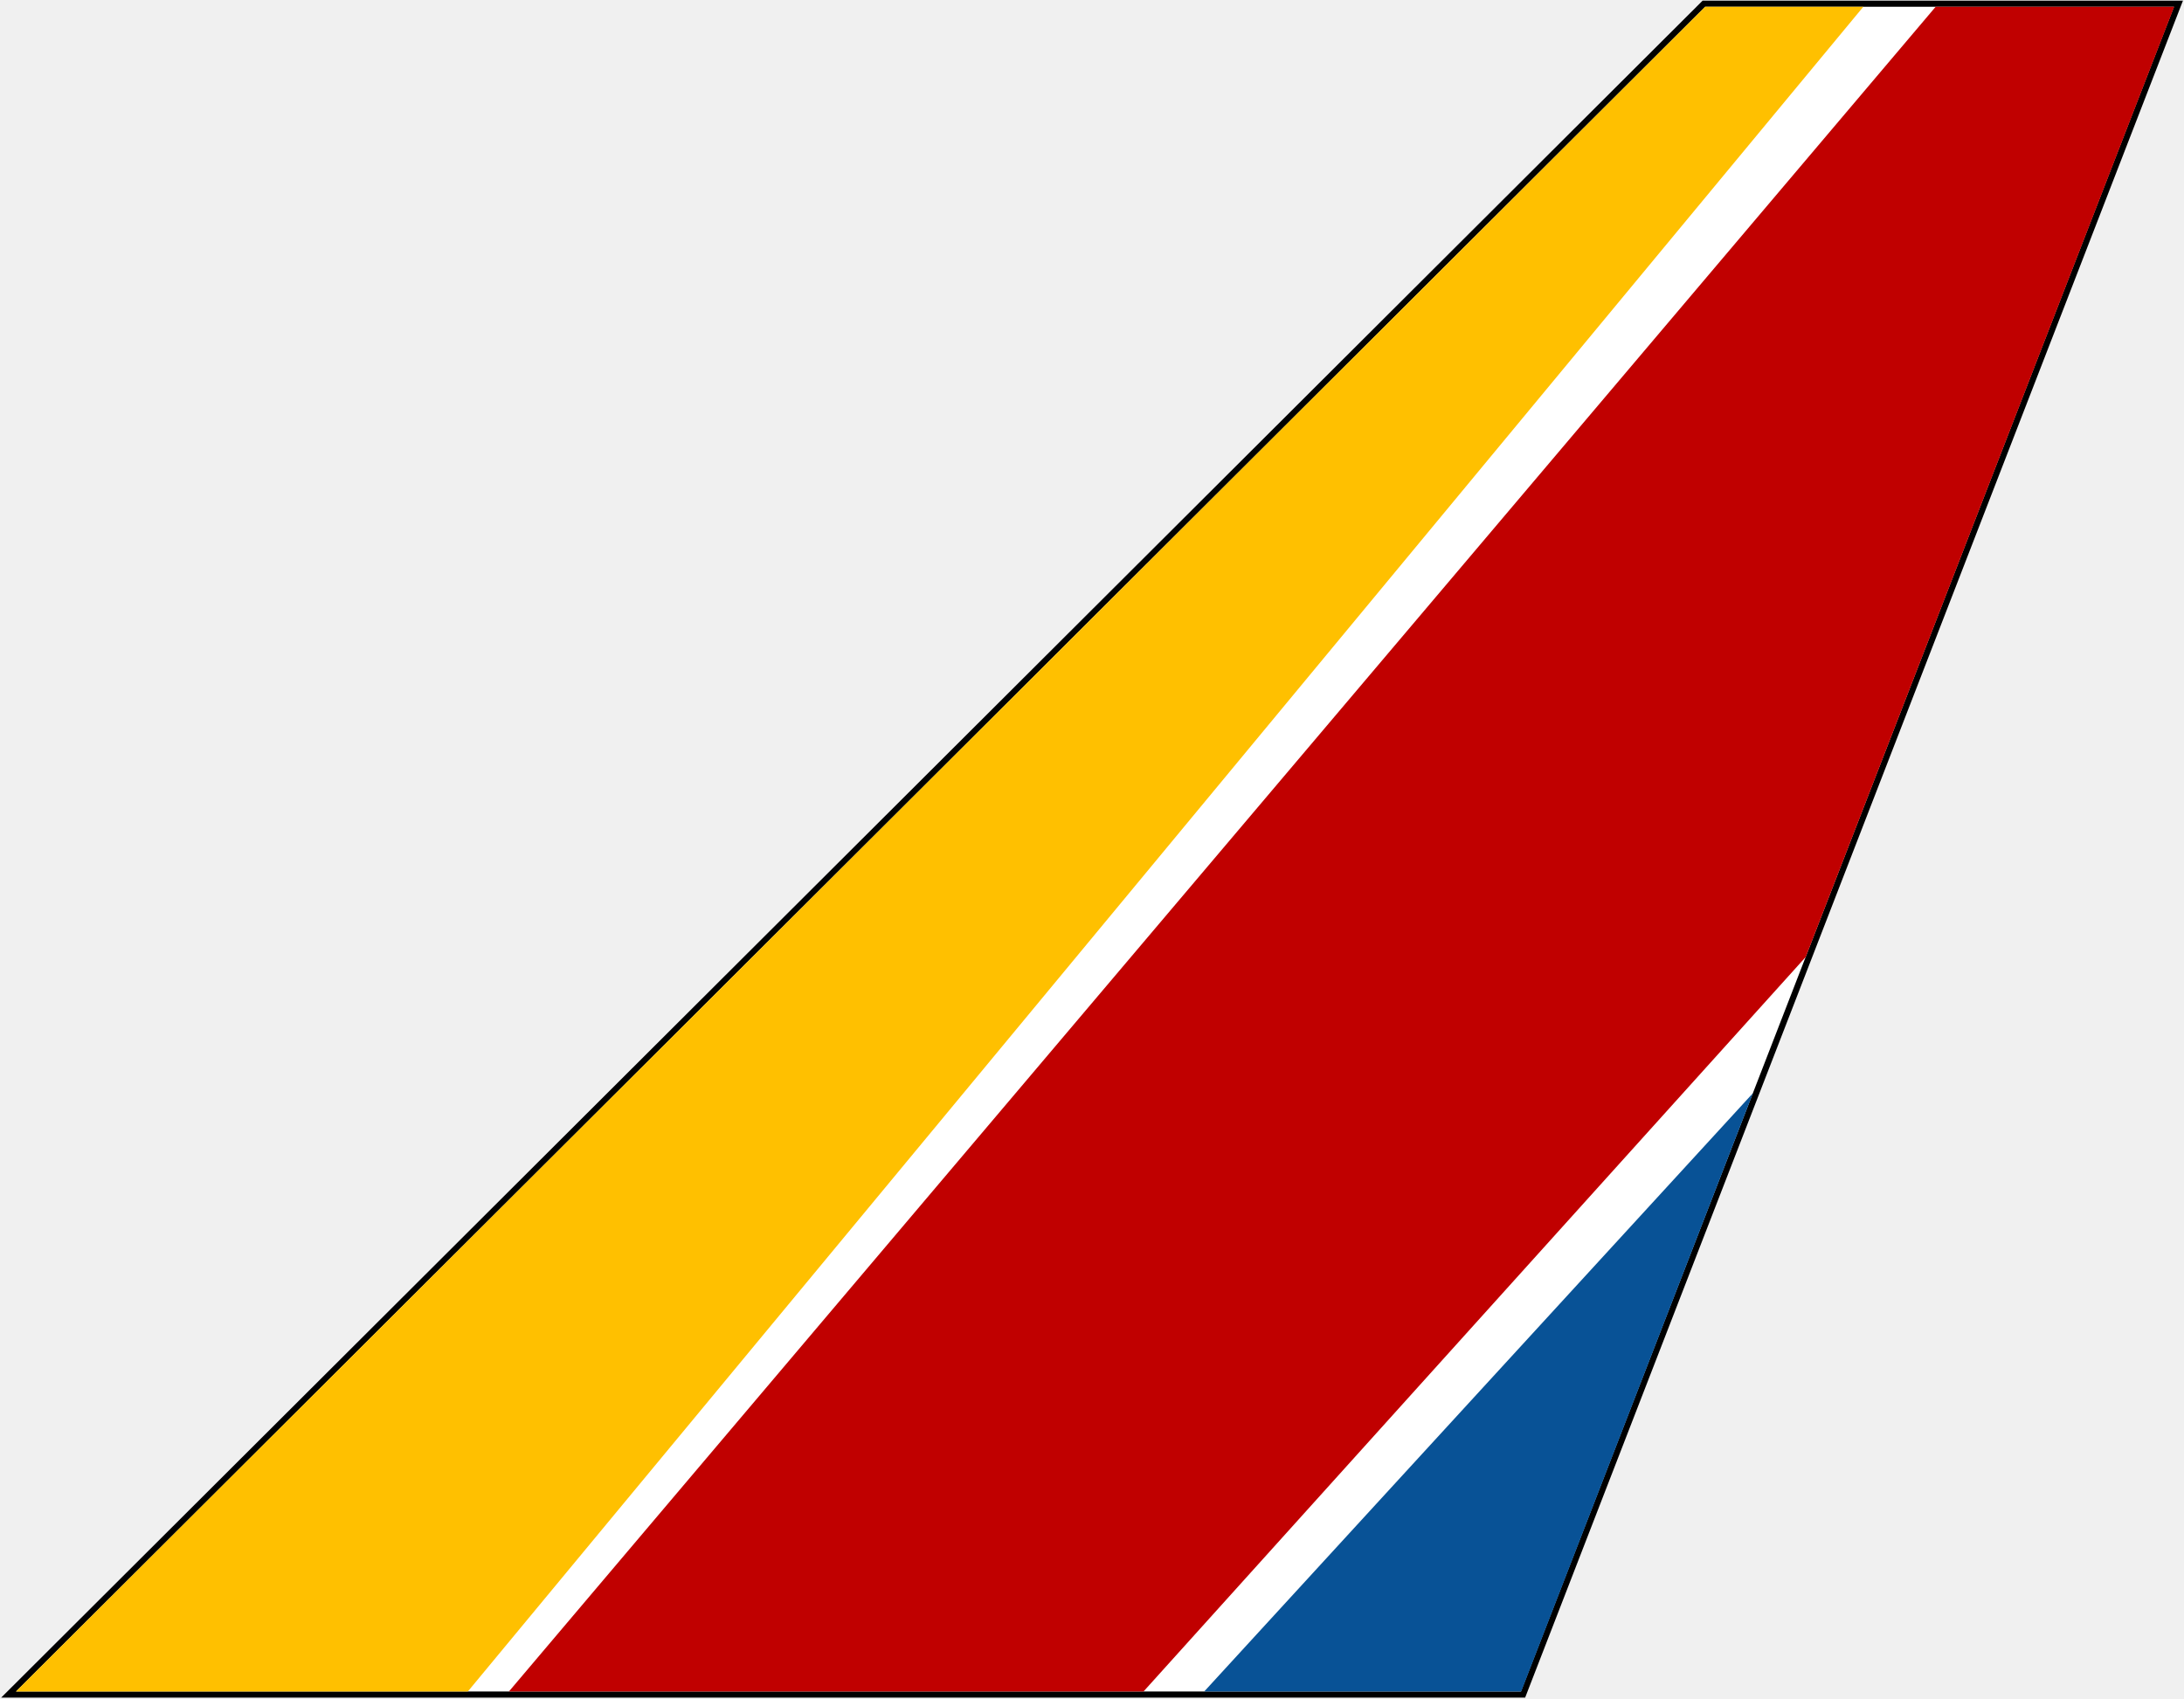
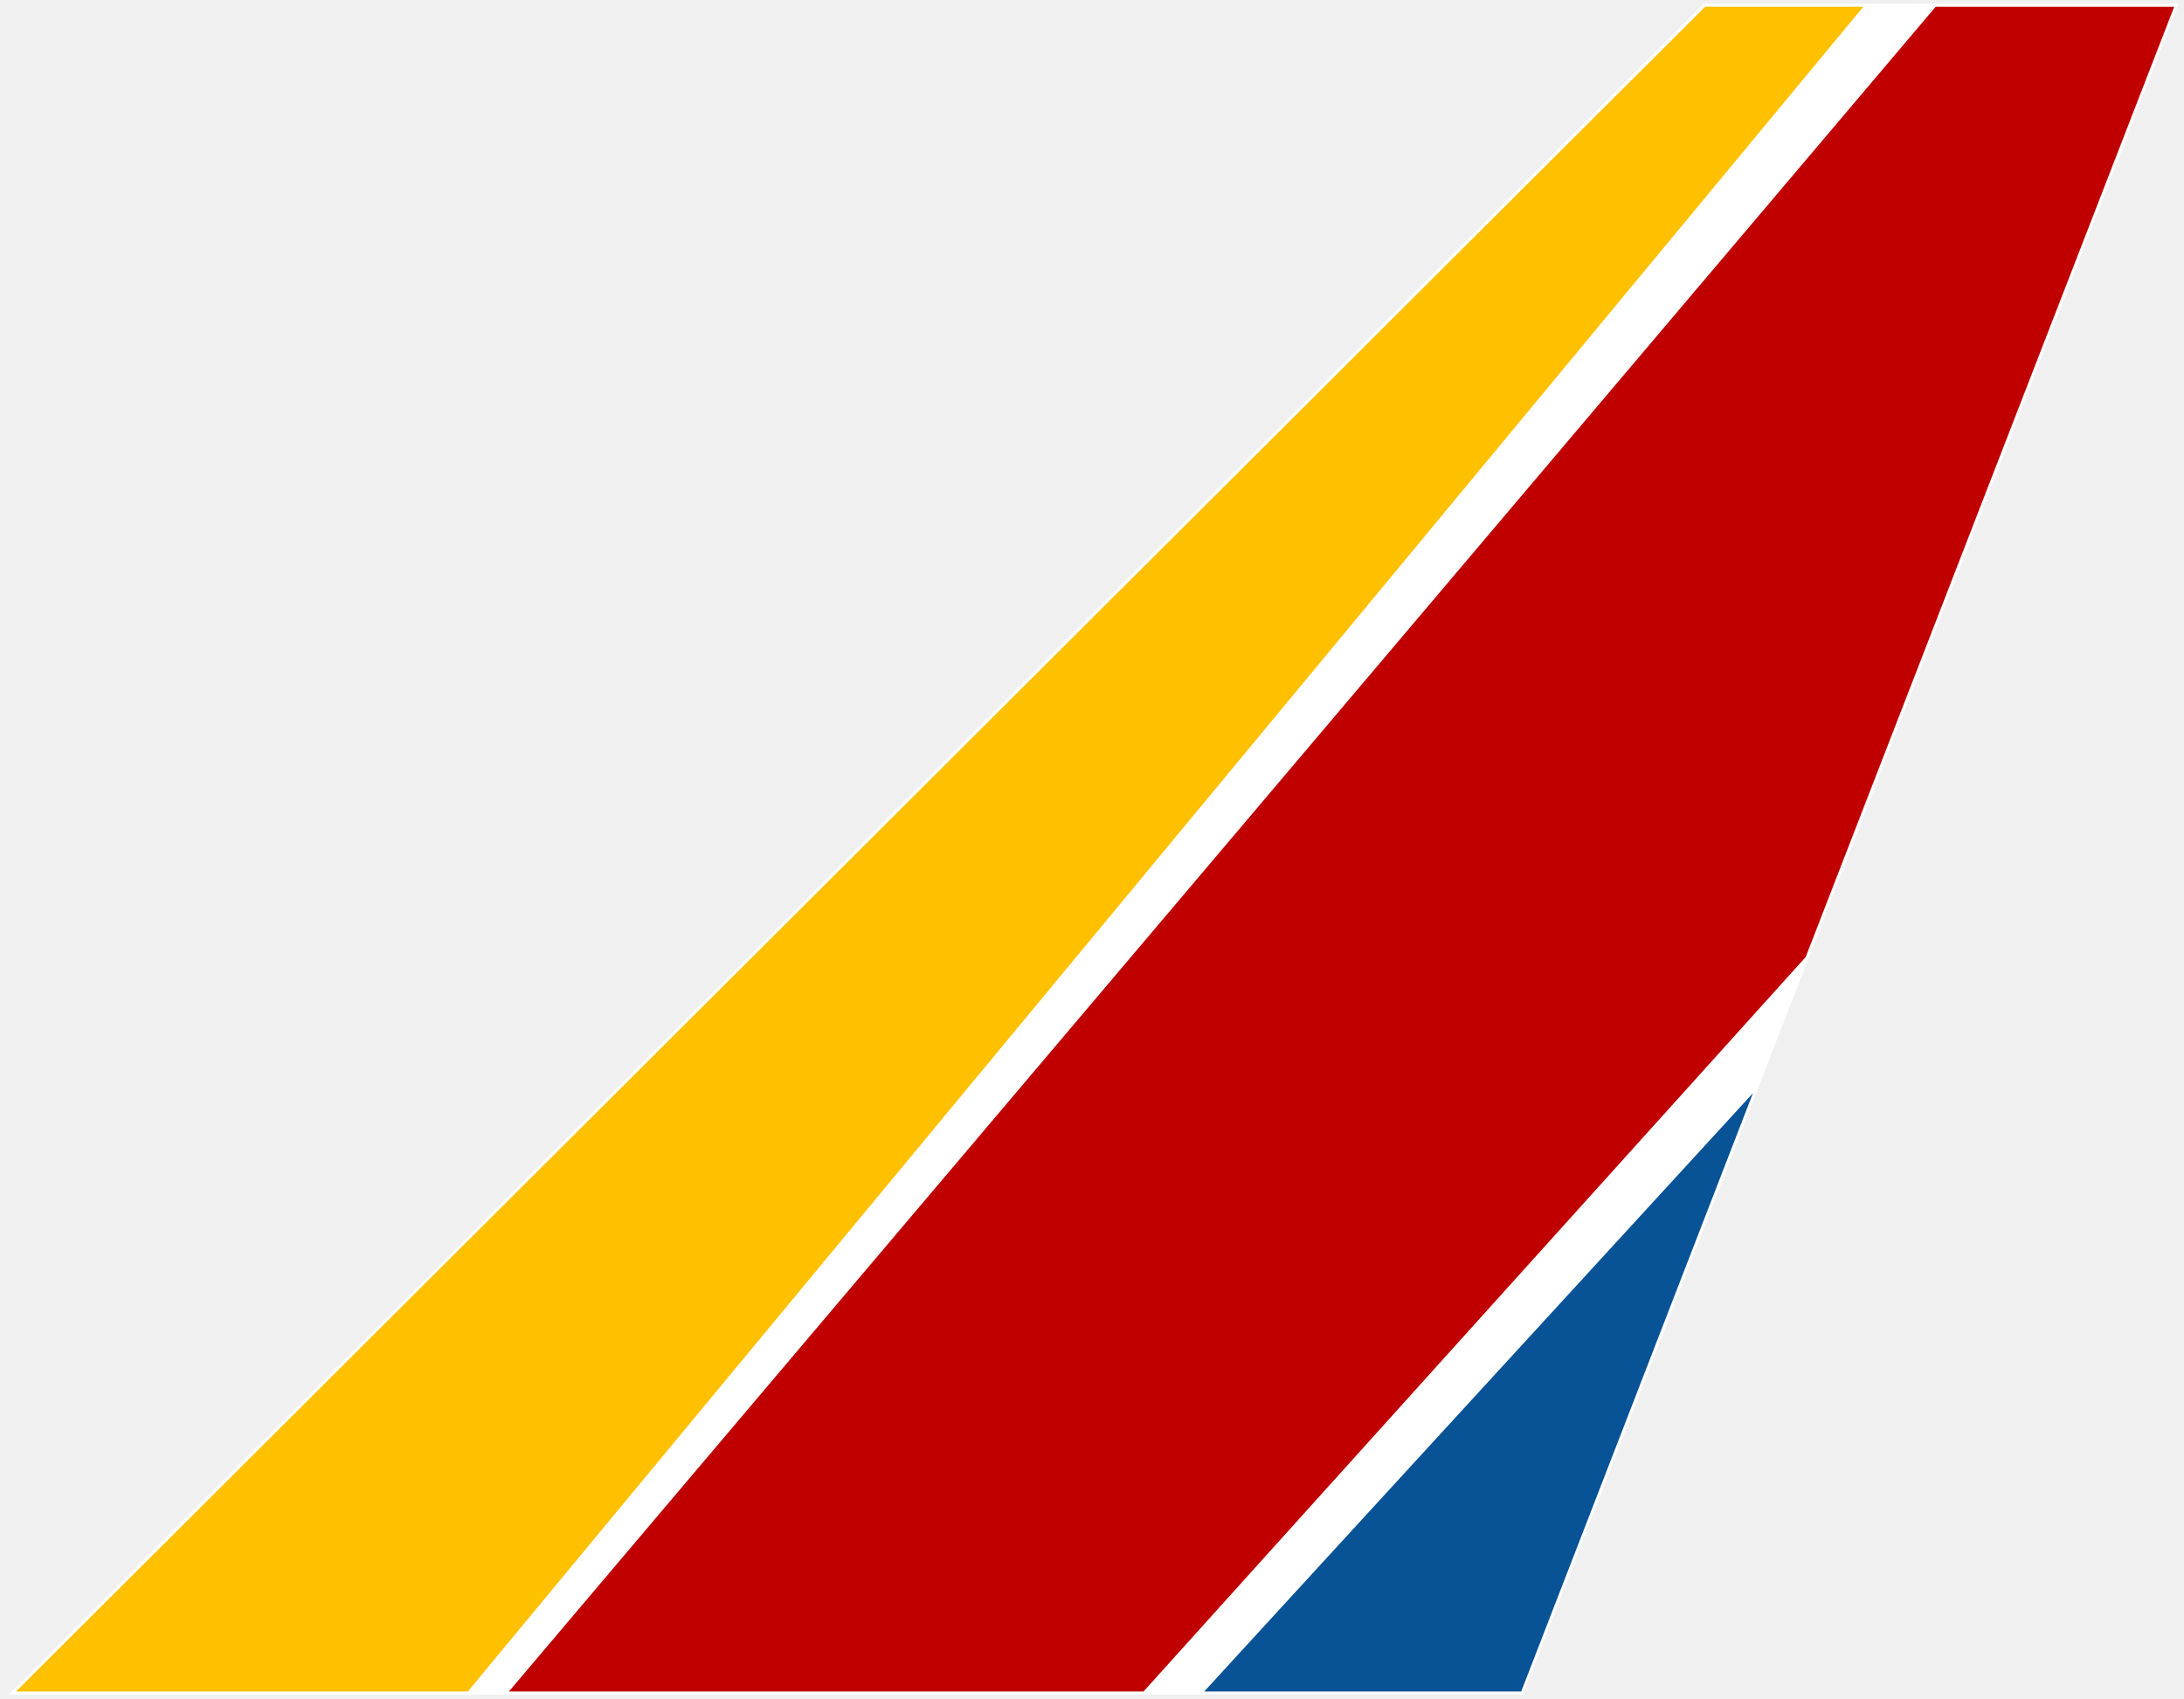
<svg xmlns="http://www.w3.org/2000/svg" fill="none" viewBox="0 0 1781 1385">
-   <path d="M1776.5 3 1242 1382H7L1389.5 3h387Z" fill="#fff" stroke="#000" stroke-width="5" />
+   <path d="M1776.5 3 1242 1382H7L1389.5 3h387Z" fill="#fff" />
  <path d="M1390.5 5.5h129l-1138 1374H13L1390.5 5.5Z" fill="#FFC000" />
  <path d="M1578.5 5.5H1773l-300.5 775-540 599H415L1578.5 5.5Z" fill="#C00000" />
  <path d="m1429.5 891.5-189 488H982l447.5-488Z" fill="#085296" />
</svg>
